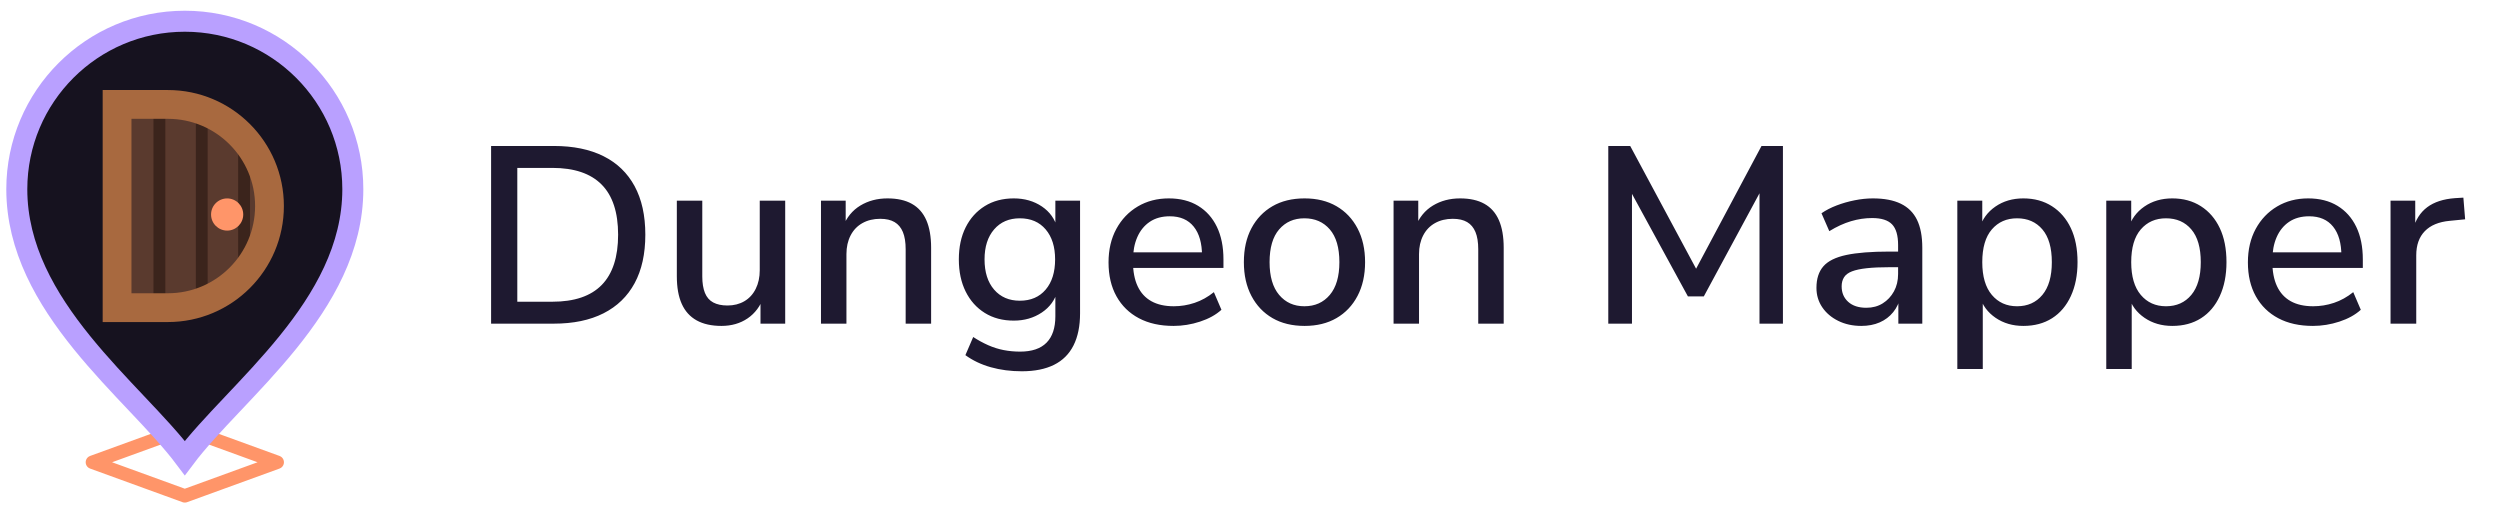
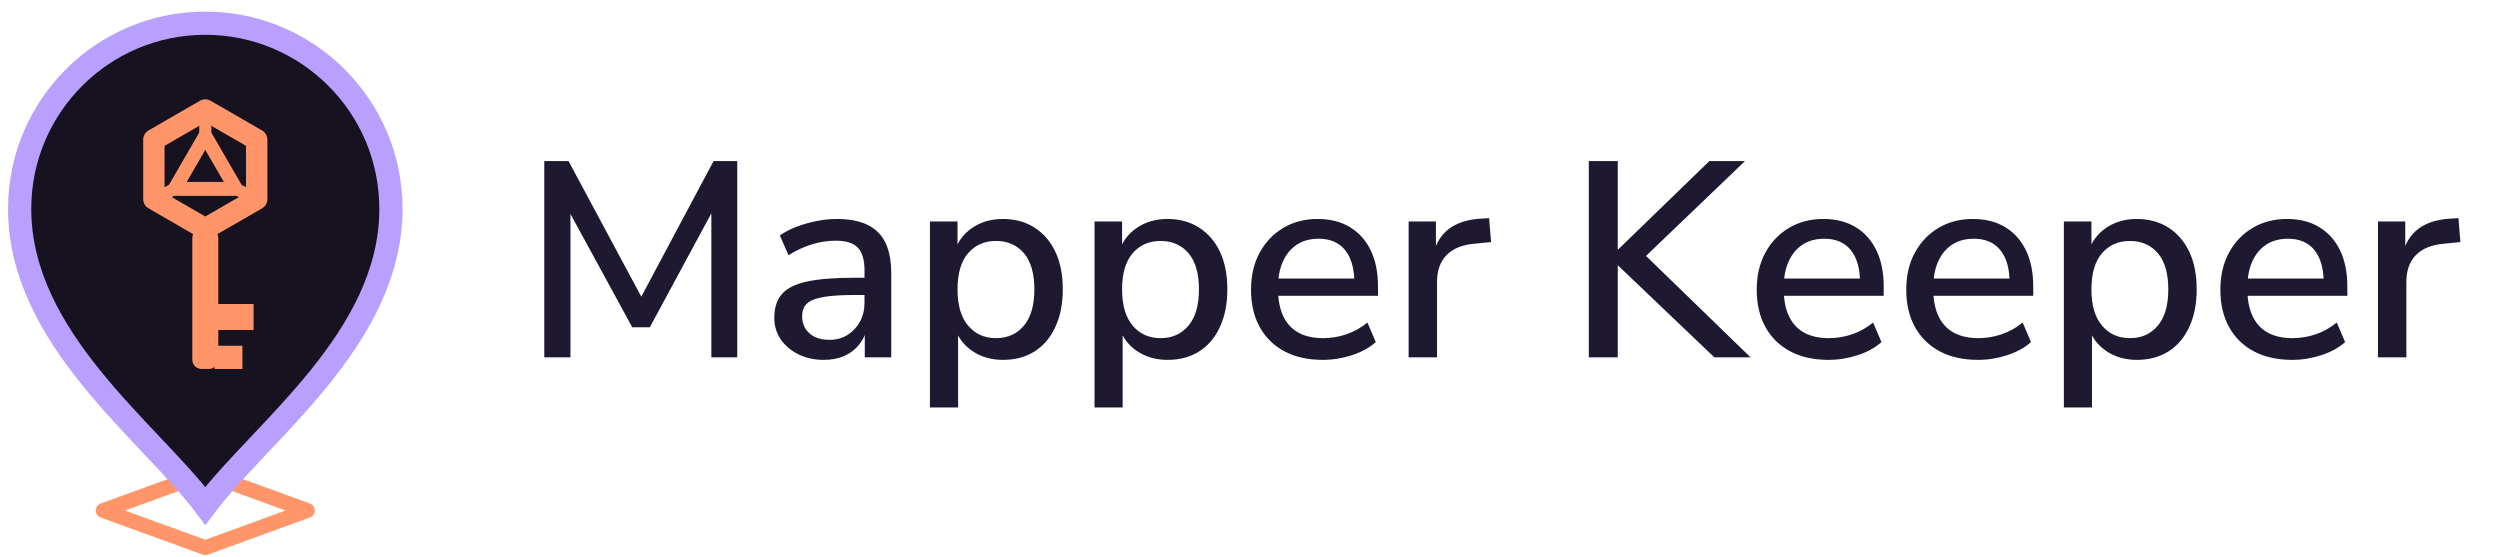
- <svg xmlns="http://www.w3.org/2000/svg" role="img" aria-label="Dungeon Mapper" viewBox="10 3.5 297.6 60" width="446" height="90">
-   <defs>
-     <clipPath id="dm-door">
-       <path d="M23 14H29A12 12 0 0 1 29 38H23Z" />
-     </clipPath>
-   </defs>
+ <svg xmlns="http://www.w3.org/2000/svg" role="img" aria-label="Mapper Keeper" viewBox="10 3.5 269.1 60" width="404" height="90">
  <path d="M32 54.5L43 58.5L32 62.5L21 58.5Z" fill="none" stroke="#ff9569" stroke-width="1.6" stroke-linejoin="round" />
  <path d="M32 58C26 50 12 40 12 26A20 20 0 0 1 52 26C52 40 38 50 32 58Z" fill="#16121f" stroke="#b9a0ff" stroke-width="2.5" />
-   <g transform="translate(32 28) scale(1.008) translate(-31 -26)">
-     <path d="M23 14H29A12 12 0 0 1 29 38H23Z" fill="#5a3a2e" />
-     <g clip-path="url(#dm-door)" stroke="#3b241c" stroke-width="1.4">
-       <path d="M28 14V38M33 14V38M38 14V38" />
-     </g>
-     <path d="M23 14H29A12 12 0 0 1 29 38H23Z" fill="none" stroke="#a8693f" stroke-width="3.4" />
-     <circle cx="36" cy="27" r="1.9" fill="#ff9569" />
+   <g transform="translate(0 3.75)">
+     <polygon points="32.00,11.60 37.54,14.80 37.54,21.20 32.00,24.40 26.46,21.20 26.46,14.80" fill="none" stroke="#ff9569" stroke-width="2.3" stroke-linejoin="round" />
+     <polygon points="32.00,14.40 28.70,20.10 35.30,20.10" fill="none" stroke="#ff9569" stroke-width="1.5" stroke-linejoin="round" />
+     <path d="M32 14.4V11.60M28.7 20.1L26.46 21.20M35.3 20.1L37.54 21.20" stroke="#ff9569" stroke-width="1.3" stroke-linecap="round" />
+     <rect x="30.6" y="24.4" width="2.8" height="15.1" rx="1" fill="#ff9569" />
+     <path d="M33 32.5H37.2V35.3H33ZM33 37H36V39.5H33Z" fill="#ff9569" />
  </g>
-   <path d="M68.46 42.0V20.85H75.93Q79.41 20.85 81.84 22.065Q84.27 23.28 85.545 25.635Q86.82 27.99 86.82 31.41Q86.82 34.83 85.545 37.185Q84.27 39.54 81.84 40.77Q79.41 42.0 75.93 42.0ZM71.58 39.39H75.75Q79.68 39.39 81.63 37.395Q83.58 35.4 83.58 31.41Q83.58 27.42 81.615 25.44Q79.65 23.46 75.75 23.46H71.58ZM95.88 42.27Q94.11 42.27 92.925 41.61Q91.74 40.95 91.155 39.645Q90.57 38.34 90.57 36.36V27.36H93.6V36.39Q93.6 37.56 93.915 38.34Q94.23 39.12 94.905 39.48Q95.58 39.84 96.6 39.84Q97.74 39.84 98.61 39.33Q99.48 38.82 99.96 37.86Q100.44 36.9 100.44 35.64V27.36H103.47V42.0H100.53V38.79H100.92Q100.32 40.47 99.0 41.37Q97.68 42.27 95.88 42.27ZM107.73 42.0V27.36H110.67V30.48H110.34Q111.0 28.8 112.41 27.945Q113.82 27.09 115.65 27.09Q117.39 27.09 118.545 27.735Q119.7 28.38 120.27 29.685Q120.84 30.99 120.84 32.97V42.0H117.81V33.15Q117.81 31.89 117.48 31.095Q117.15 30.3 116.49 29.91Q115.83 29.52 114.78 29.52Q113.58 29.52 112.665 30.03Q111.75 30.54 111.255 31.5Q110.76 32.46 110.76 33.72V42.0ZM131.64 47.67Q129.66 47.67 127.95 47.19Q126.24 46.71 124.92 45.75L125.85 43.59Q126.72 44.16 127.635 44.565Q128.55 44.97 129.495 45.15Q130.44 45.33 131.43 45.33Q133.53 45.33 134.58 44.265Q135.63 43.2 135.63 41.13V38.07H135.9Q135.45 39.72 134.01 40.68Q132.57 41.64 130.68 41.64Q128.7 41.64 127.23 40.725Q125.76 39.81 124.95 38.175Q124.14 36.54 124.14 34.35Q124.14 32.16 124.95 30.54Q125.76 28.92 127.23 28.005Q128.7 27.09 130.68 27.09Q132.6 27.09 134.025 28.05Q135.45 29.01 135.87 30.66H135.63V27.36H138.57V40.77Q138.57 43.05 137.79 44.595Q137.01 46.14 135.465 46.905Q133.92 47.67 131.64 47.67ZM131.4 39.27Q133.35 39.27 134.475 37.95Q135.6 36.63 135.6 34.35Q135.6 32.1 134.475 30.78Q133.35 29.46 131.4 29.46Q129.48 29.46 128.34 30.78Q127.2 32.1 127.2 34.35Q127.2 36.63 128.34 37.95Q129.48 39.27 131.4 39.27ZM149.7 42.27Q147.3 42.27 145.575 41.355Q143.85 40.44 142.905 38.745Q141.96 37.05 141.96 34.71Q141.96 32.43 142.89 30.72Q143.82 29.01 145.44 28.05Q147.06 27.09 149.13 27.09Q151.17 27.09 152.625 27.975Q154.08 28.86 154.86 30.48Q155.64 32.1 155.64 34.35V35.37H144.36V33.51H153.6L153.09 33.93Q153.09 31.68 152.1 30.45Q151.11 29.22 149.25 29.22Q147.84 29.22 146.865 29.88Q145.89 30.54 145.38 31.71Q144.87 32.88 144.87 34.44V34.62Q144.87 36.36 145.425 37.545Q145.98 38.73 147.06 39.33Q148.14 39.93 149.73 39.93Q150.99 39.93 152.205 39.525Q153.42 39.12 154.5 38.25L155.4 40.35Q154.41 41.25 152.85 41.76Q151.29 42.27 149.7 42.27ZM165.3 42.27Q163.08 42.27 161.475 41.34Q159.87 40.41 158.97 38.7Q158.07 36.99 158.07 34.68Q158.07 32.34 158.97 30.645Q159.87 28.95 161.475 28.02Q163.08 27.09 165.3 27.09Q167.49 27.09 169.095 28.02Q170.7 28.95 171.6 30.66Q172.5 32.37 172.5 34.68Q172.5 36.99 171.6 38.7Q170.7 40.41 169.095 41.34Q167.49 42.27 165.3 42.27ZM165.27 39.93Q167.16 39.93 168.3 38.58Q169.44 37.23 169.44 34.68Q169.44 32.1 168.3 30.78Q167.16 29.46 165.27 29.46Q163.41 29.46 162.27 30.78Q161.13 32.1 161.13 34.68Q161.13 37.23 162.27 38.58Q163.41 39.93 165.27 39.93ZM175.89 42.0V27.36H178.83V30.48H178.5Q179.16 28.8 180.57 27.945Q181.98 27.09 183.81 27.09Q185.55 27.09 186.705 27.735Q187.86 28.38 188.43 29.685Q189.0 30.99 189.0 32.97V42.0H185.97V33.15Q185.97 31.89 185.64 31.095Q185.31 30.3 184.65 29.91Q183.99 29.52 182.94 29.52Q181.74 29.52 180.825 30.03Q179.91 30.54 179.415 31.5Q178.92 32.46 178.92 33.72V42.0ZM201.45 42.0V20.85H204.06L212.37 36.33H211.44L219.69 20.85H222.24V42.0H219.45V25.26H220.11L212.82 38.76H210.93L203.55 25.23H204.27V42.0ZM231.57 42.27Q230.04 42.27 228.825 41.67Q227.61 41.07 226.92 40.05Q226.23 39.03 226.23 37.74Q226.23 36.12 227.055 35.175Q227.88 34.23 229.785 33.825Q231.69 33.42 234.93 33.42H236.34V35.28H234.96Q233.34 35.28 232.23 35.4Q231.12 35.52 230.46 35.775Q229.8 36.03 229.515 36.48Q229.23 36.93 229.23 37.56Q229.23 38.7 230.01 39.405Q230.79 40.11 232.17 40.11Q233.28 40.11 234.12 39.585Q234.96 39.06 235.455 38.16Q235.95 37.26 235.95 36.09V32.64Q235.95 30.93 235.23 30.18Q234.51 29.43 232.86 29.43Q231.6 29.43 230.34 29.805Q229.08 30.18 227.76 30.99L226.83 28.86Q227.61 28.32 228.63 27.93Q229.65 27.54 230.775 27.315Q231.9 27.09 232.95 27.09Q234.96 27.09 236.265 27.72Q237.57 28.35 238.2 29.64Q238.83 30.93 238.83 32.97V42.0H235.98V38.73H236.25Q236.01 39.84 235.365 40.635Q234.72 41.43 233.76 41.85Q232.8 42.27 231.57 42.27ZM243.0 47.4V27.36H245.97V30.66H245.64Q246.12 29.04 247.53 28.065Q248.94 27.09 250.86 27.09Q252.81 27.09 254.265 28.02Q255.72 28.95 256.515 30.63Q257.31 32.31 257.31 34.68Q257.31 36.99 256.515 38.715Q255.72 40.44 254.28 41.355Q252.84 42.27 250.86 42.27Q248.97 42.27 247.56 41.31Q246.15 40.35 245.67 38.76H246.03V47.4ZM250.11 39.93Q252.0 39.93 253.125 38.58Q254.25 37.23 254.25 34.68Q254.25 32.1 253.125 30.78Q252.0 29.46 250.11 29.46Q248.25 29.46 247.11 30.78Q245.97 32.1 245.97 34.68Q245.97 37.23 247.11 38.58Q248.25 39.93 250.11 39.93ZM260.73 47.4V27.36H263.7V30.66H263.37Q263.85 29.04 265.26 28.065Q266.67 27.09 268.59 27.09Q270.54 27.09 271.995 28.02Q273.45 28.95 274.245 30.63Q275.04 32.31 275.04 34.68Q275.04 36.99 274.245 38.715Q273.45 40.44 272.01 41.355Q270.57 42.27 268.59 42.27Q266.7 42.27 265.29 41.31Q263.88 40.35 263.4 38.76H263.76V47.4ZM267.84 39.93Q269.73 39.93 270.855 38.58Q271.98 37.23 271.98 34.68Q271.98 32.1 270.855 30.78Q269.73 29.46 267.84 29.46Q265.98 29.46 264.84 30.78Q263.7 32.1 263.7 34.68Q263.7 37.23 264.84 38.58Q265.98 39.93 267.84 39.93ZM285.33 42.27Q282.93 42.27 281.205 41.355Q279.48 40.44 278.535 38.745Q277.59 37.05 277.59 34.71Q277.59 32.43 278.52 30.72Q279.45 29.01 281.07 28.05Q282.69 27.09 284.76 27.09Q286.8 27.09 288.255 27.975Q289.71 28.86 290.49 30.48Q291.27 32.1 291.27 34.35V35.37H279.99V33.51H289.23L288.72 33.93Q288.72 31.68 287.73 30.45Q286.74 29.22 284.88 29.22Q283.47 29.22 282.495 29.88Q281.52 30.54 281.01 31.71Q280.5 32.88 280.5 34.44V34.62Q280.5 36.36 281.055 37.545Q281.61 38.73 282.69 39.33Q283.77 39.93 285.36 39.93Q286.62 39.93 287.835 39.525Q289.05 39.12 290.13 38.25L291.03 40.35Q290.04 41.25 288.48 41.76Q286.92 42.27 285.33 42.27ZM294.57 42.0V27.36H297.51V30.87H297.21Q297.69 29.07 298.935 28.14Q300.18 27.21 302.25 27.06L303.24 27.0L303.45 29.58L301.62 29.76Q299.67 29.94 298.65 30.99Q297.63 32.04 297.63 33.87V42.0Z" fill="#1e1930" />
+   <path d="M68.52 42.0V20.85H71.13L79.44 36.33H78.51L86.76 20.85H89.31V42.0H86.52V25.26H87.18L79.89 38.76H78.0L70.62 25.23H71.34V42.0ZM98.64 42.27Q97.11 42.27 95.895 41.67Q94.68 41.07 93.99 40.05Q93.3 39.03 93.3 37.74Q93.3 36.12 94.125 35.175Q94.95 34.23 96.855 33.825Q98.76 33.42 102.0 33.42H103.41V35.28H102.03Q100.41 35.28 99.3 35.4Q98.19 35.52 97.53 35.775Q96.87 36.03 96.585 36.48Q96.3 36.93 96.3 37.56Q96.3 38.7 97.08 39.405Q97.86 40.11 99.24 40.11Q100.35 40.11 101.19 39.585Q102.03 39.06 102.525 38.16Q103.02 37.26 103.02 36.09V32.64Q103.02 30.93 102.3 30.18Q101.58 29.43 99.93 29.43Q98.67 29.43 97.41 29.805Q96.15 30.18 94.83 30.99L93.9 28.86Q94.68 28.32 95.7 27.93Q96.72 27.54 97.845 27.315Q98.97 27.09 100.02 27.09Q102.03 27.09 103.335 27.72Q104.64 28.35 105.27 29.64Q105.9 30.93 105.9 32.97V42.0H103.05V38.73H103.32Q103.08 39.84 102.435 40.635Q101.79 41.43 100.83 41.85Q99.87 42.27 98.64 42.27ZM110.07 47.4V27.36H113.04V30.66H112.71Q113.19 29.04 114.6 28.065Q116.01 27.09 117.93 27.09Q119.88 27.09 121.335 28.02Q122.79 28.95 123.585 30.63Q124.38 32.31 124.38 34.68Q124.38 36.99 123.585 38.715Q122.79 40.44 121.35 41.355Q119.91 42.27 117.93 42.27Q116.04 42.27 114.63 41.31Q113.22 40.35 112.74 38.76H113.1V47.4ZM117.18 39.93Q119.07 39.93 120.195 38.58Q121.32 37.23 121.32 34.68Q121.32 32.1 120.195 30.78Q119.07 29.46 117.18 29.46Q115.32 29.46 114.18 30.78Q113.04 32.1 113.04 34.68Q113.04 37.23 114.18 38.58Q115.32 39.93 117.18 39.93ZM127.8 47.4V27.36H130.77V30.66H130.44Q130.92 29.04 132.33 28.065Q133.74 27.09 135.66 27.09Q137.61 27.09 139.065 28.02Q140.52 28.95 141.315 30.63Q142.11 32.31 142.11 34.68Q142.11 36.99 141.315 38.715Q140.52 40.44 139.08 41.355Q137.64 42.27 135.66 42.27Q133.77 42.27 132.36 41.31Q130.95 40.35 130.47 38.76H130.83V47.4ZM134.91 39.93Q136.8 39.93 137.925 38.58Q139.05 37.23 139.05 34.68Q139.05 32.1 137.925 30.78Q136.8 29.46 134.91 29.46Q133.05 29.46 131.91 30.78Q130.77 32.1 130.77 34.68Q130.77 37.23 131.91 38.58Q133.05 39.93 134.91 39.93ZM152.4 42.27Q150 42.27 148.275 41.355Q146.55 40.44 145.605 38.745Q144.66 37.05 144.66 34.71Q144.66 32.43 145.59 30.72Q146.52 29.01 148.14 28.05Q149.76 27.09 151.83 27.09Q153.87 27.09 155.325 27.975Q156.78 28.86 157.56 30.48Q158.34 32.1 158.34 34.35V35.37H147.06V33.51H156.3L155.79 33.93Q155.79 31.68 154.8 30.45Q153.81 29.22 151.95 29.22Q150.54 29.22 149.565 29.88Q148.59 30.54 148.08 31.71Q147.57 32.88 147.57 34.44V34.62Q147.57 36.36 148.125 37.545Q148.68 38.73 149.76 39.33Q150.84 39.93 152.43 39.93Q153.69 39.93 154.905 39.525Q156.12 39.12 157.2 38.25L158.1 40.35Q157.11 41.25 155.55 41.76Q153.99 42.27 152.4 42.27ZM161.64 42.0V27.36H164.58V30.87H164.28Q164.76 29.07 166.005 28.14Q167.25 27.21 169.32 27.06L170.31 27.0L170.52 29.58L168.69 29.76Q166.74 29.94 165.72 30.99Q164.7 32.04 164.7 33.87V42.0ZM181.05 42.0V20.85H184.17V30.36H184.23L194.04 20.85H197.88L186.39 31.86L186.45 30.33L198.48 42.0H194.58L184.23 32.13H184.17V42.0ZM206.88 42.27Q204.48 42.27 202.755 41.355Q201.03 40.44 200.085 38.745Q199.14 37.05 199.14 34.71Q199.14 32.43 200.07 30.72Q201.0 29.01 202.62 28.05Q204.24 27.09 206.31 27.09Q208.35 27.09 209.805 27.975Q211.26 28.86 212.04 30.48Q212.82 32.1 212.82 34.35V35.37H201.54V33.51H210.78L210.27 33.93Q210.27 31.68 209.28 30.45Q208.29 29.22 206.43 29.22Q205.02 29.22 204.045 29.88Q203.07 30.54 202.56 31.71Q202.05 32.88 202.05 34.44V34.62Q202.05 36.36 202.605 37.545Q203.16 38.73 204.24 39.33Q205.32 39.93 206.91 39.93Q208.17 39.93 209.385 39.525Q210.6 39.12 211.68 38.25L212.58 40.35Q211.59 41.25 210.03 41.76Q208.47 42.27 206.88 42.27ZM222.99 42.27Q220.59 42.27 218.865 41.355Q217.14 40.44 216.195 38.745Q215.25 37.05 215.25 34.71Q215.25 32.43 216.18 30.72Q217.11 29.01 218.73 28.05Q220.35 27.09 222.42 27.09Q224.46 27.09 225.915 27.975Q227.37 28.86 228.15 30.48Q228.93 32.1 228.93 34.35V35.37H217.65V33.51H226.89L226.38 33.93Q226.38 31.68 225.39 30.45Q224.4 29.22 222.54 29.22Q221.13 29.22 220.155 29.88Q219.18 30.54 218.67 31.71Q218.16 32.88 218.16 34.44V34.62Q218.16 36.36 218.715 37.545Q219.27 38.73 220.35 39.33Q221.43 39.93 223.02 39.93Q224.28 39.93 225.495 39.525Q226.71 39.12 227.79 38.25L228.69 40.35Q227.7 41.25 226.14 41.76Q224.58 42.27 222.99 42.27ZM232.23 47.4V27.36H235.2V30.66H234.87Q235.35 29.04 236.76 28.065Q238.17 27.09 240.09 27.09Q242.04 27.09 243.495 28.02Q244.95 28.95 245.745 30.63Q246.54 32.31 246.54 34.68Q246.54 36.99 245.745 38.715Q244.95 40.44 243.51 41.355Q242.07 42.27 240.09 42.27Q238.2 42.27 236.79 41.31Q235.38 40.35 234.9 38.76H235.26V47.4ZM239.34 39.93Q241.23 39.93 242.355 38.58Q243.48 37.23 243.48 34.68Q243.48 32.1 242.355 30.78Q241.23 29.46 239.34 29.46Q237.48 29.46 236.34 30.78Q235.2 32.1 235.2 34.68Q235.2 37.23 236.34 38.58Q237.48 39.93 239.34 39.93ZM256.83 42.27Q254.43 42.27 252.705 41.355Q250.98 40.44 250.035 38.745Q249.09 37.05 249.09 34.71Q249.09 32.43 250.02 30.72Q250.95 29.01 252.57 28.05Q254.19 27.09 256.26 27.09Q258.3 27.09 259.755 27.975Q261.21 28.86 261.99 30.48Q262.77 32.1 262.77 34.35V35.37H251.49V33.51H260.73L260.22 33.93Q260.22 31.68 259.23 30.45Q258.24 29.22 256.38 29.22Q254.97 29.22 253.995 29.88Q253.02 30.54 252.51 31.71Q252 32.88 252 34.44V34.62Q252 36.36 252.555 37.545Q253.11 38.73 254.19 39.33Q255.27 39.93 256.86 39.93Q258.12 39.93 259.335 39.525Q260.55 39.12 261.63 38.25L262.53 40.35Q261.54 41.25 259.98 41.76Q258.42 42.27 256.83 42.27ZM266.07 42.0V27.36H269.01V30.87H268.71Q269.19 29.07 270.435 28.14Q271.68 27.21 273.75 27.06L274.74 27.0L274.95 29.58L273.12 29.76Q271.17 29.94 270.15 30.99Q269.13 32.04 269.13 33.87V42.0Z" fill="#1e1930" />
</svg>
